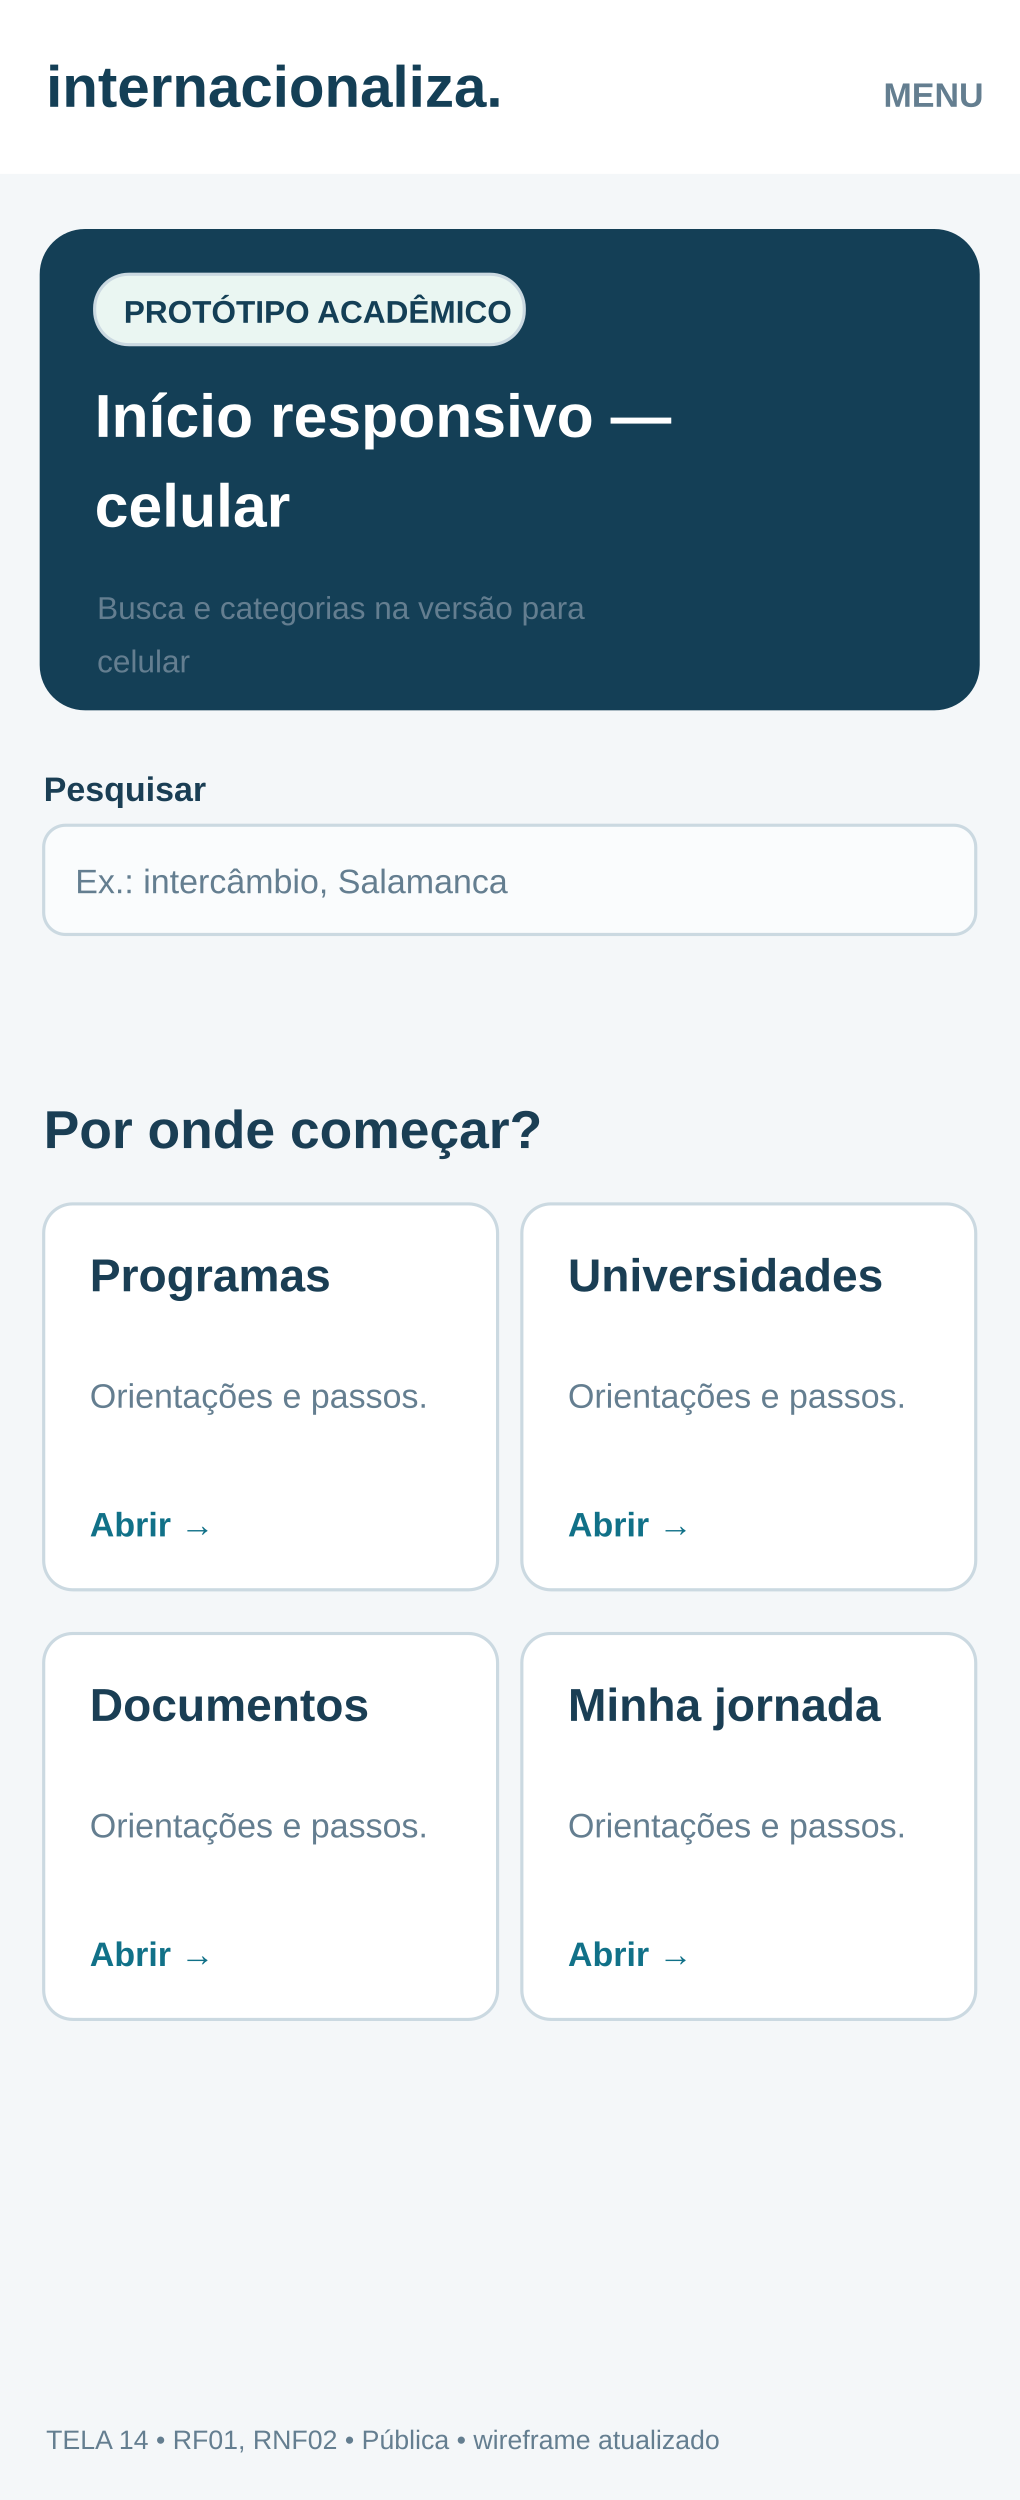
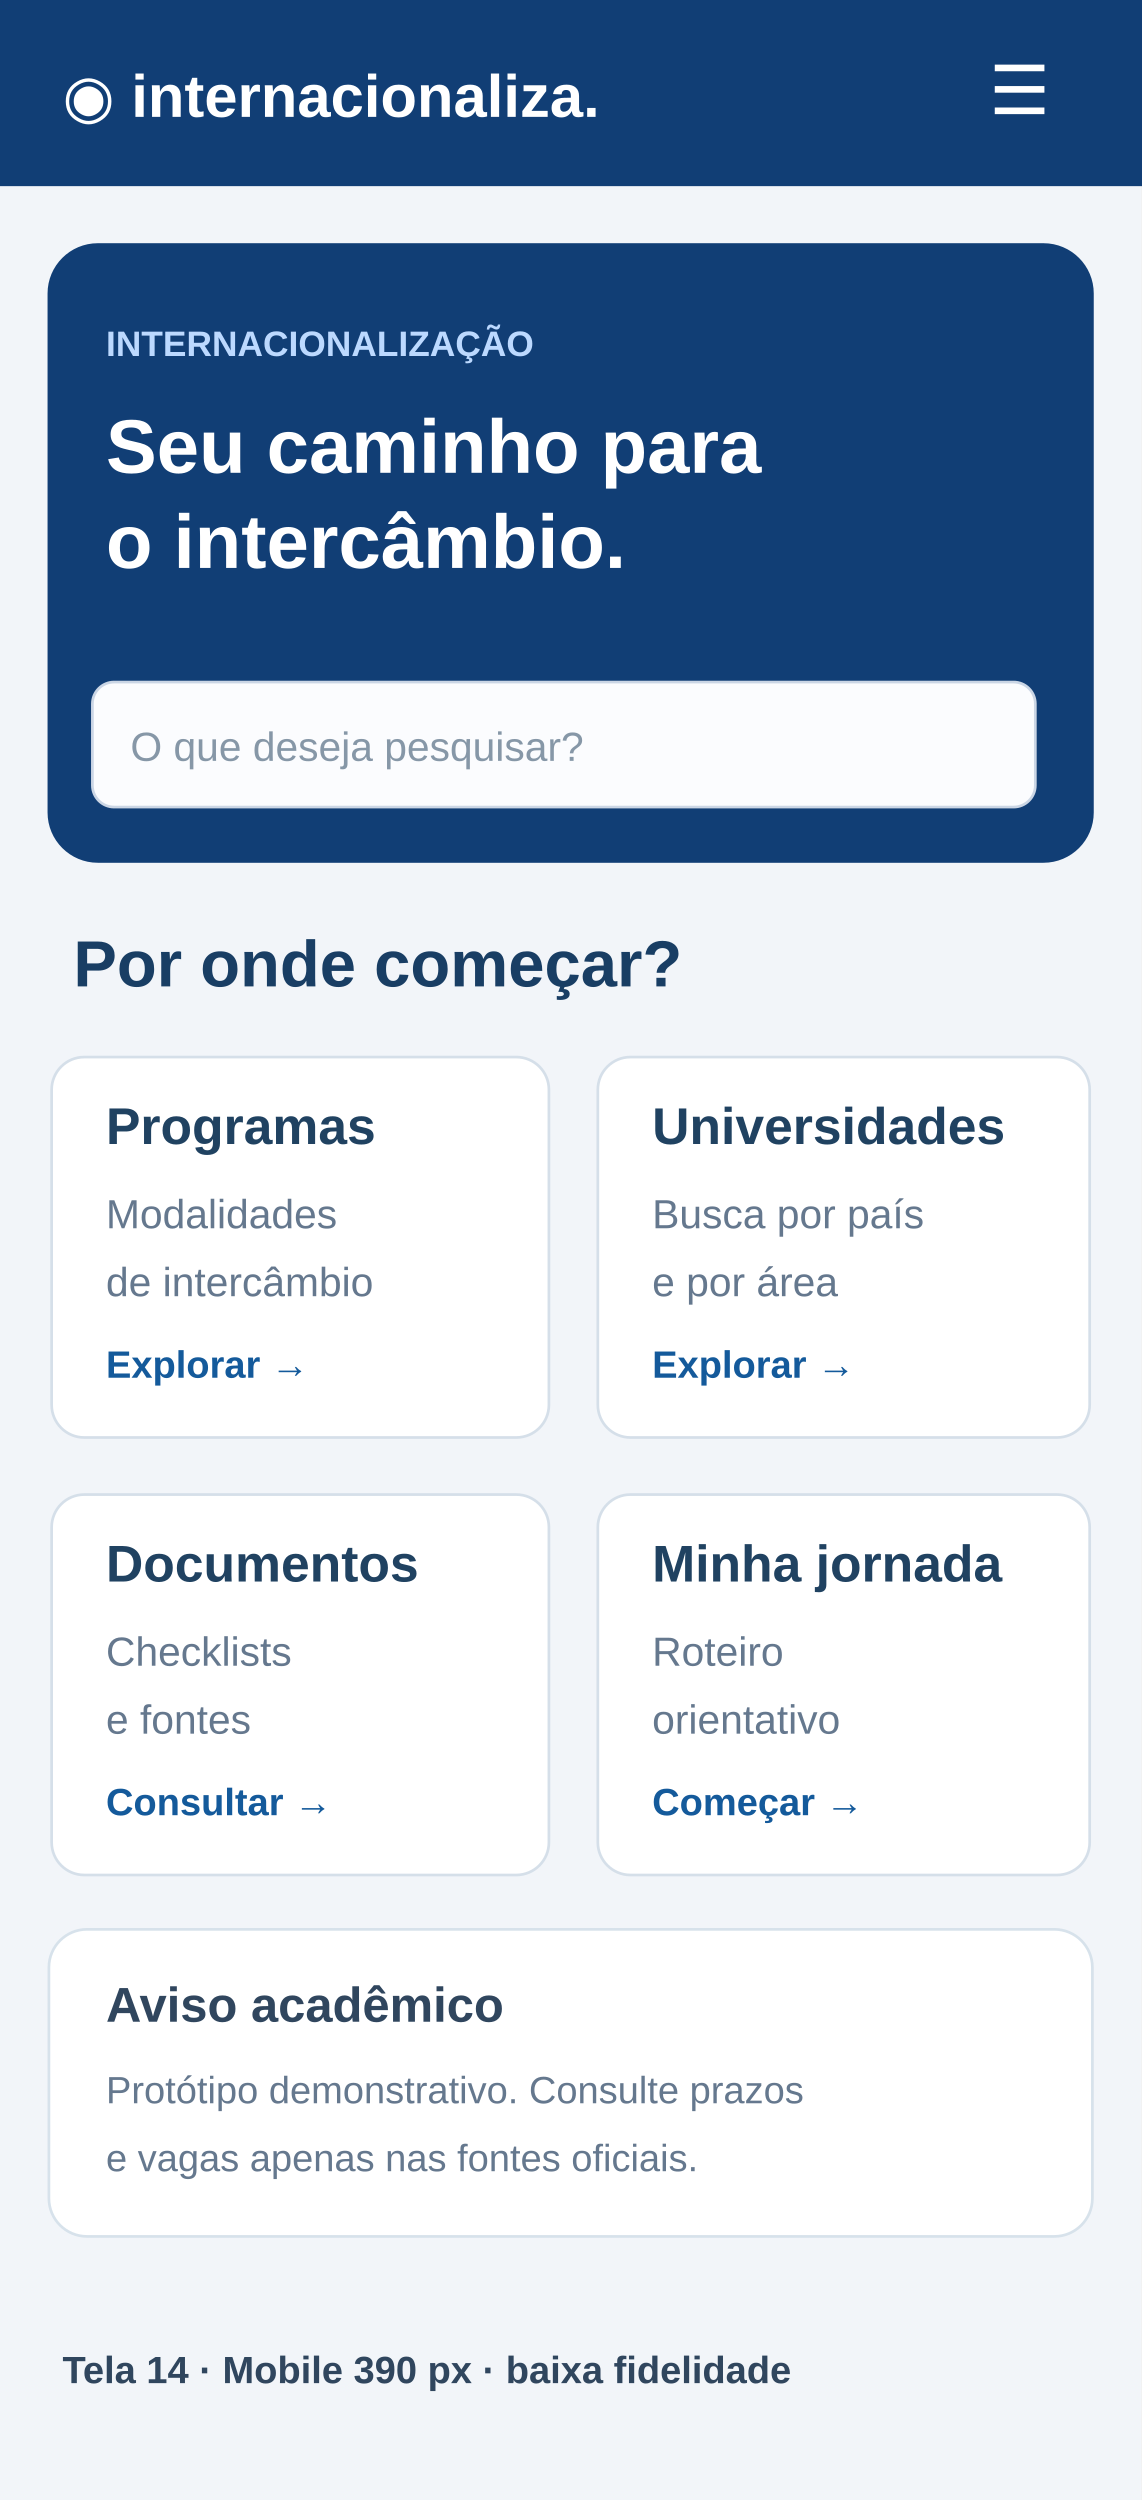
- <svg xmlns="http://www.w3.org/2000/svg" viewBox="0 0 420 1030" role="img" aria-labelledby="title desc">
-   <rect x="0" y="0" width="420" height="1030" rx="0" fill="#F4F7F9" stroke="#F4F7F9" stroke-width="1.3" />
-   <rect x="0" y="0" width="420" height="71" rx="0" fill="#FFFFFF" stroke="#FFFFFF" stroke-width="1.3" />
-   <text x="19" y="44" fill="#143F56" font-size="24" font-weight="700" font-family="Arial, Helvetica, sans-serif">internacionaliza.</text>
-   <text x="364" y="44" fill="#647E90" font-size="14" font-weight="700" font-family="Arial, Helvetica, sans-serif">MENU</text>
-   <rect x="17" y="95" width="386" height="197" rx="18" fill="#143F56" stroke="#143F56" stroke-width="1.3" />
-   <rect x="39" y="113" width="177" height="29" rx="14" fill="#EAF6F2" stroke="#CBD9E1" stroke-width="1.3" />
-   <text x="51" y="133" fill="#143F56" font-size="13" font-weight="700" font-family="Arial, Helvetica, sans-serif">PROTÓTIPO ACADÊMICO</text>
-   <text x="39" y="180" fill="#FFFFFF" font-size="25" font-weight="700" font-family="Arial, Helvetica, sans-serif">Início responsivo —</text>
-   <text x="39" y="217" fill="#FFFFFF" font-size="25" font-weight="700" font-family="Arial, Helvetica, sans-serif">celular</text>
-   <text x="40" y="255" fill="#647E90" font-size="13" font-weight="400" font-family="Arial, Helvetica, sans-serif">Busca e categorias na versão para</text>
-   <text x="40" y="277" fill="#647E90" font-size="13" font-weight="400" font-family="Arial, Helvetica, sans-serif">celular</text>
-   <text x="18" y="330" fill="#1A3E54" font-size="14" font-weight="700" font-family="Arial, Helvetica, sans-serif">Pesquisar</text>
-   <rect x="18" y="340" width="384" height="45" rx="9" fill="#FAFCFD" stroke="#CBD9E1" stroke-width="1.3" />
-   <text x="31" y="368" fill="#647E90" font-size="14" font-weight="400" font-family="Arial, Helvetica, sans-serif">Ex.: intercâmbio, Salamanca</text>
-   <text x="18" y="473" fill="#1A3E54" font-size="22" font-weight="700" font-family="Arial, Helvetica, sans-serif">Por onde começar?</text>
-   <rect x="18" y="496" width="187" height="159" rx="12" fill="#FFFFFF" stroke="#CBD9E1" stroke-width="1.3" />
-   <text x="37" y="532" fill="#1A3E54" font-size="19" font-weight="700" font-family="Arial, Helvetica, sans-serif">Programas</text>
-   <text x="37" y="580" fill="#647E90" font-size="14" font-weight="400" font-family="Arial, Helvetica, sans-serif">Orientações e passos.</text>
-   <text x="37" y="633" fill="#117188" font-size="14" font-weight="700" font-family="Arial, Helvetica, sans-serif">Abrir →</text>
-   <rect x="215" y="496" width="187" height="159" rx="12" fill="#FFFFFF" stroke="#CBD9E1" stroke-width="1.3" />
-   <text x="234" y="532" fill="#1A3E54" font-size="19" font-weight="700" font-family="Arial, Helvetica, sans-serif">Universidades</text>
-   <text x="234" y="580" fill="#647E90" font-size="14" font-weight="400" font-family="Arial, Helvetica, sans-serif">Orientações e passos.</text>
-   <text x="234" y="633" fill="#117188" font-size="14" font-weight="700" font-family="Arial, Helvetica, sans-serif">Abrir →</text>
-   <rect x="18" y="673" width="187" height="159" rx="12" fill="#FFFFFF" stroke="#CBD9E1" stroke-width="1.3" />
-   <text x="37" y="709" fill="#1A3E54" font-size="19" font-weight="700" font-family="Arial, Helvetica, sans-serif">Documentos</text>
-   <text x="37" y="757" fill="#647E90" font-size="14" font-weight="400" font-family="Arial, Helvetica, sans-serif">Orientações e passos.</text>
-   <text x="37" y="810" fill="#117188" font-size="14" font-weight="700" font-family="Arial, Helvetica, sans-serif">Abrir →</text>
-   <rect x="215" y="673" width="187" height="159" rx="12" fill="#FFFFFF" stroke="#CBD9E1" stroke-width="1.3" />
-   <text x="234" y="709" fill="#1A3E54" font-size="19" font-weight="700" font-family="Arial, Helvetica, sans-serif">Minha jornada</text>
-   <text x="234" y="757" fill="#647E90" font-size="14" font-weight="400" font-family="Arial, Helvetica, sans-serif">Orientações e passos.</text>
-   <text x="234" y="810" fill="#117188" font-size="14" font-weight="700" font-family="Arial, Helvetica, sans-serif">Abrir →</text>
-   <text x="19" y="1009" font-family="Arial,Helvetica,sans-serif" font-size="11" fill="#647E90">TELA 14  •  RF01, RNF02  •  Pública  •  wireframe atualizado</text>
+ <svg xmlns="http://www.w3.org/2000/svg" viewBox="0 0 420 920" role="img" aria-labelledby="title desc">
+   <rect width="420" height="920" fill="#f2f5f9" />
+   <rect x="0" y="0" width="420" height="68" rx="0" fill="#113e75" stroke="#113e75" stroke-width="1" />
+   <text x="23" y="43" font-family="Arial,Helvetica,sans-serif" font-size="22" font-weight="800" fill="#fff">◉ internacionaliza.</text>
+   <text x="364" y="42" font-family="Arial,Helvetica,sans-serif" font-size="25" font-weight="700" fill="#fff">☰</text>
+   <rect x="18" y="90" width="384" height="227" rx="18" fill="#113e75" stroke="#113e75" stroke-width="1" />
+   <text x="39" y="131" font-family="Arial,Helvetica,sans-serif" font-size="13" font-weight="800" fill="#bcd9ff">INTERNACIONALIZAÇÃO</text>
+   <text x="39" y="174" font-family="Arial,Helvetica,sans-serif" font-size="28" font-weight="800" fill="#fff">Seu caminho para</text>
+   <text x="39" y="209" font-family="Arial,Helvetica,sans-serif" font-size="28" font-weight="800" fill="#fff">o intercâmbio.</text>
+   <text x="34" y="242" font-family="Arial,Helvetica,sans-serif" font-size="14" font-weight="700" fill="#48627d" />
+   <rect x="34" y="251" width="347" height="46" rx="8" fill="#fbfcfe" stroke="#cbd6e5" stroke-width="1" />
+   <text x="48" y="280" font-family="Arial,Helvetica,sans-serif" font-size="15" font-weight="400" fill="#8697a7">O que deseja pesquisar?</text>
+   <text x="27" y="363" font-family="Arial,Helvetica,sans-serif" font-size="24" font-weight="700" fill="#193e64">Por onde começar?</text>
+   <rect x="19" y="389" width="183" height="140" rx="12" fill="#fff" stroke="#d5dfe9" stroke-width="1" />
+   <text x="39" y="421" font-family="Arial,Helvetica,sans-serif" font-size="19" font-weight="700" fill="#204261">Programas</text>
+   <text x="39" y="452" font-family="Arial,Helvetica,sans-serif" font-size="15" font-weight="400" fill="#65788e">Modalidades</text>
+   <text x="39" y="477" font-family="Arial,Helvetica,sans-serif" font-size="15" font-weight="400" fill="#65788e">de intercâmbio</text>
+   <text x="39" y="507" font-family="Arial,Helvetica,sans-serif" font-size="14" font-weight="700" fill="#145a9b">Explorar →</text>
+   <rect x="220" y="389" width="181" height="140" rx="12" fill="#fff" stroke="#d5dfe9" stroke-width="1" />
+   <text x="240" y="421" font-family="Arial,Helvetica,sans-serif" font-size="19" font-weight="700" fill="#204261">Universidades</text>
+   <text x="240" y="452" font-family="Arial,Helvetica,sans-serif" font-size="15" font-weight="400" fill="#65788e">Busca por país</text>
+   <text x="240" y="477" font-family="Arial,Helvetica,sans-serif" font-size="15" font-weight="400" fill="#65788e">e por área</text>
+   <text x="240" y="507" font-family="Arial,Helvetica,sans-serif" font-size="14" font-weight="700" fill="#145a9b">Explorar →</text>
+   <rect x="19" y="550" width="183" height="140" rx="12" fill="#fff" stroke="#d5dfe9" stroke-width="1" />
+   <text x="39" y="582" font-family="Arial,Helvetica,sans-serif" font-size="19" font-weight="700" fill="#204261">Documentos</text>
+   <text x="39" y="613" font-family="Arial,Helvetica,sans-serif" font-size="15" font-weight="400" fill="#65788e">Checklists</text>
+   <text x="39" y="638" font-family="Arial,Helvetica,sans-serif" font-size="15" font-weight="400" fill="#65788e">e fontes</text>
+   <text x="39" y="668" font-family="Arial,Helvetica,sans-serif" font-size="14" font-weight="700" fill="#145a9b">Consultar →</text>
+   <rect x="220" y="550" width="181" height="140" rx="12" fill="#fff" stroke="#d5dfe9" stroke-width="1" />
+   <text x="240" y="582" font-family="Arial,Helvetica,sans-serif" font-size="19" font-weight="700" fill="#204261">Minha jornada</text>
+   <text x="240" y="613" font-family="Arial,Helvetica,sans-serif" font-size="15" font-weight="400" fill="#65788e">Roteiro</text>
+   <text x="240" y="638" font-family="Arial,Helvetica,sans-serif" font-size="15" font-weight="400" fill="#65788e">orientativo</text>
+   <text x="240" y="668" font-family="Arial,Helvetica,sans-serif" font-size="14" font-weight="700" fill="#145a9b">Começar →</text>
+   <rect x="18" y="710" width="384" height="113" rx="14" fill="#fff" stroke="#d7e2eb" stroke-width="1" />
+   <text x="39" y="744" font-family="Arial,Helvetica,sans-serif" font-size="18" font-weight="700" fill="#30465e">Aviso acadêmico</text>
+   <text x="39" y="774" font-family="Arial,Helvetica,sans-serif" font-size="14" font-weight="400" fill="#65788e">Protótipo demonstrativo. Consulte prazos</text>
+   <text x="39" y="799" font-family="Arial,Helvetica,sans-serif" font-size="14" font-weight="400" fill="#65788e">e vagas apenas nas fontes oficiais.</text>
+   <text x="23" y="877" font-family="Arial,Helvetica,sans-serif" font-size="14" font-weight="600" fill="#30465e">Tela 14 · Mobile 390 px · baixa fidelidade</text>
</svg>
